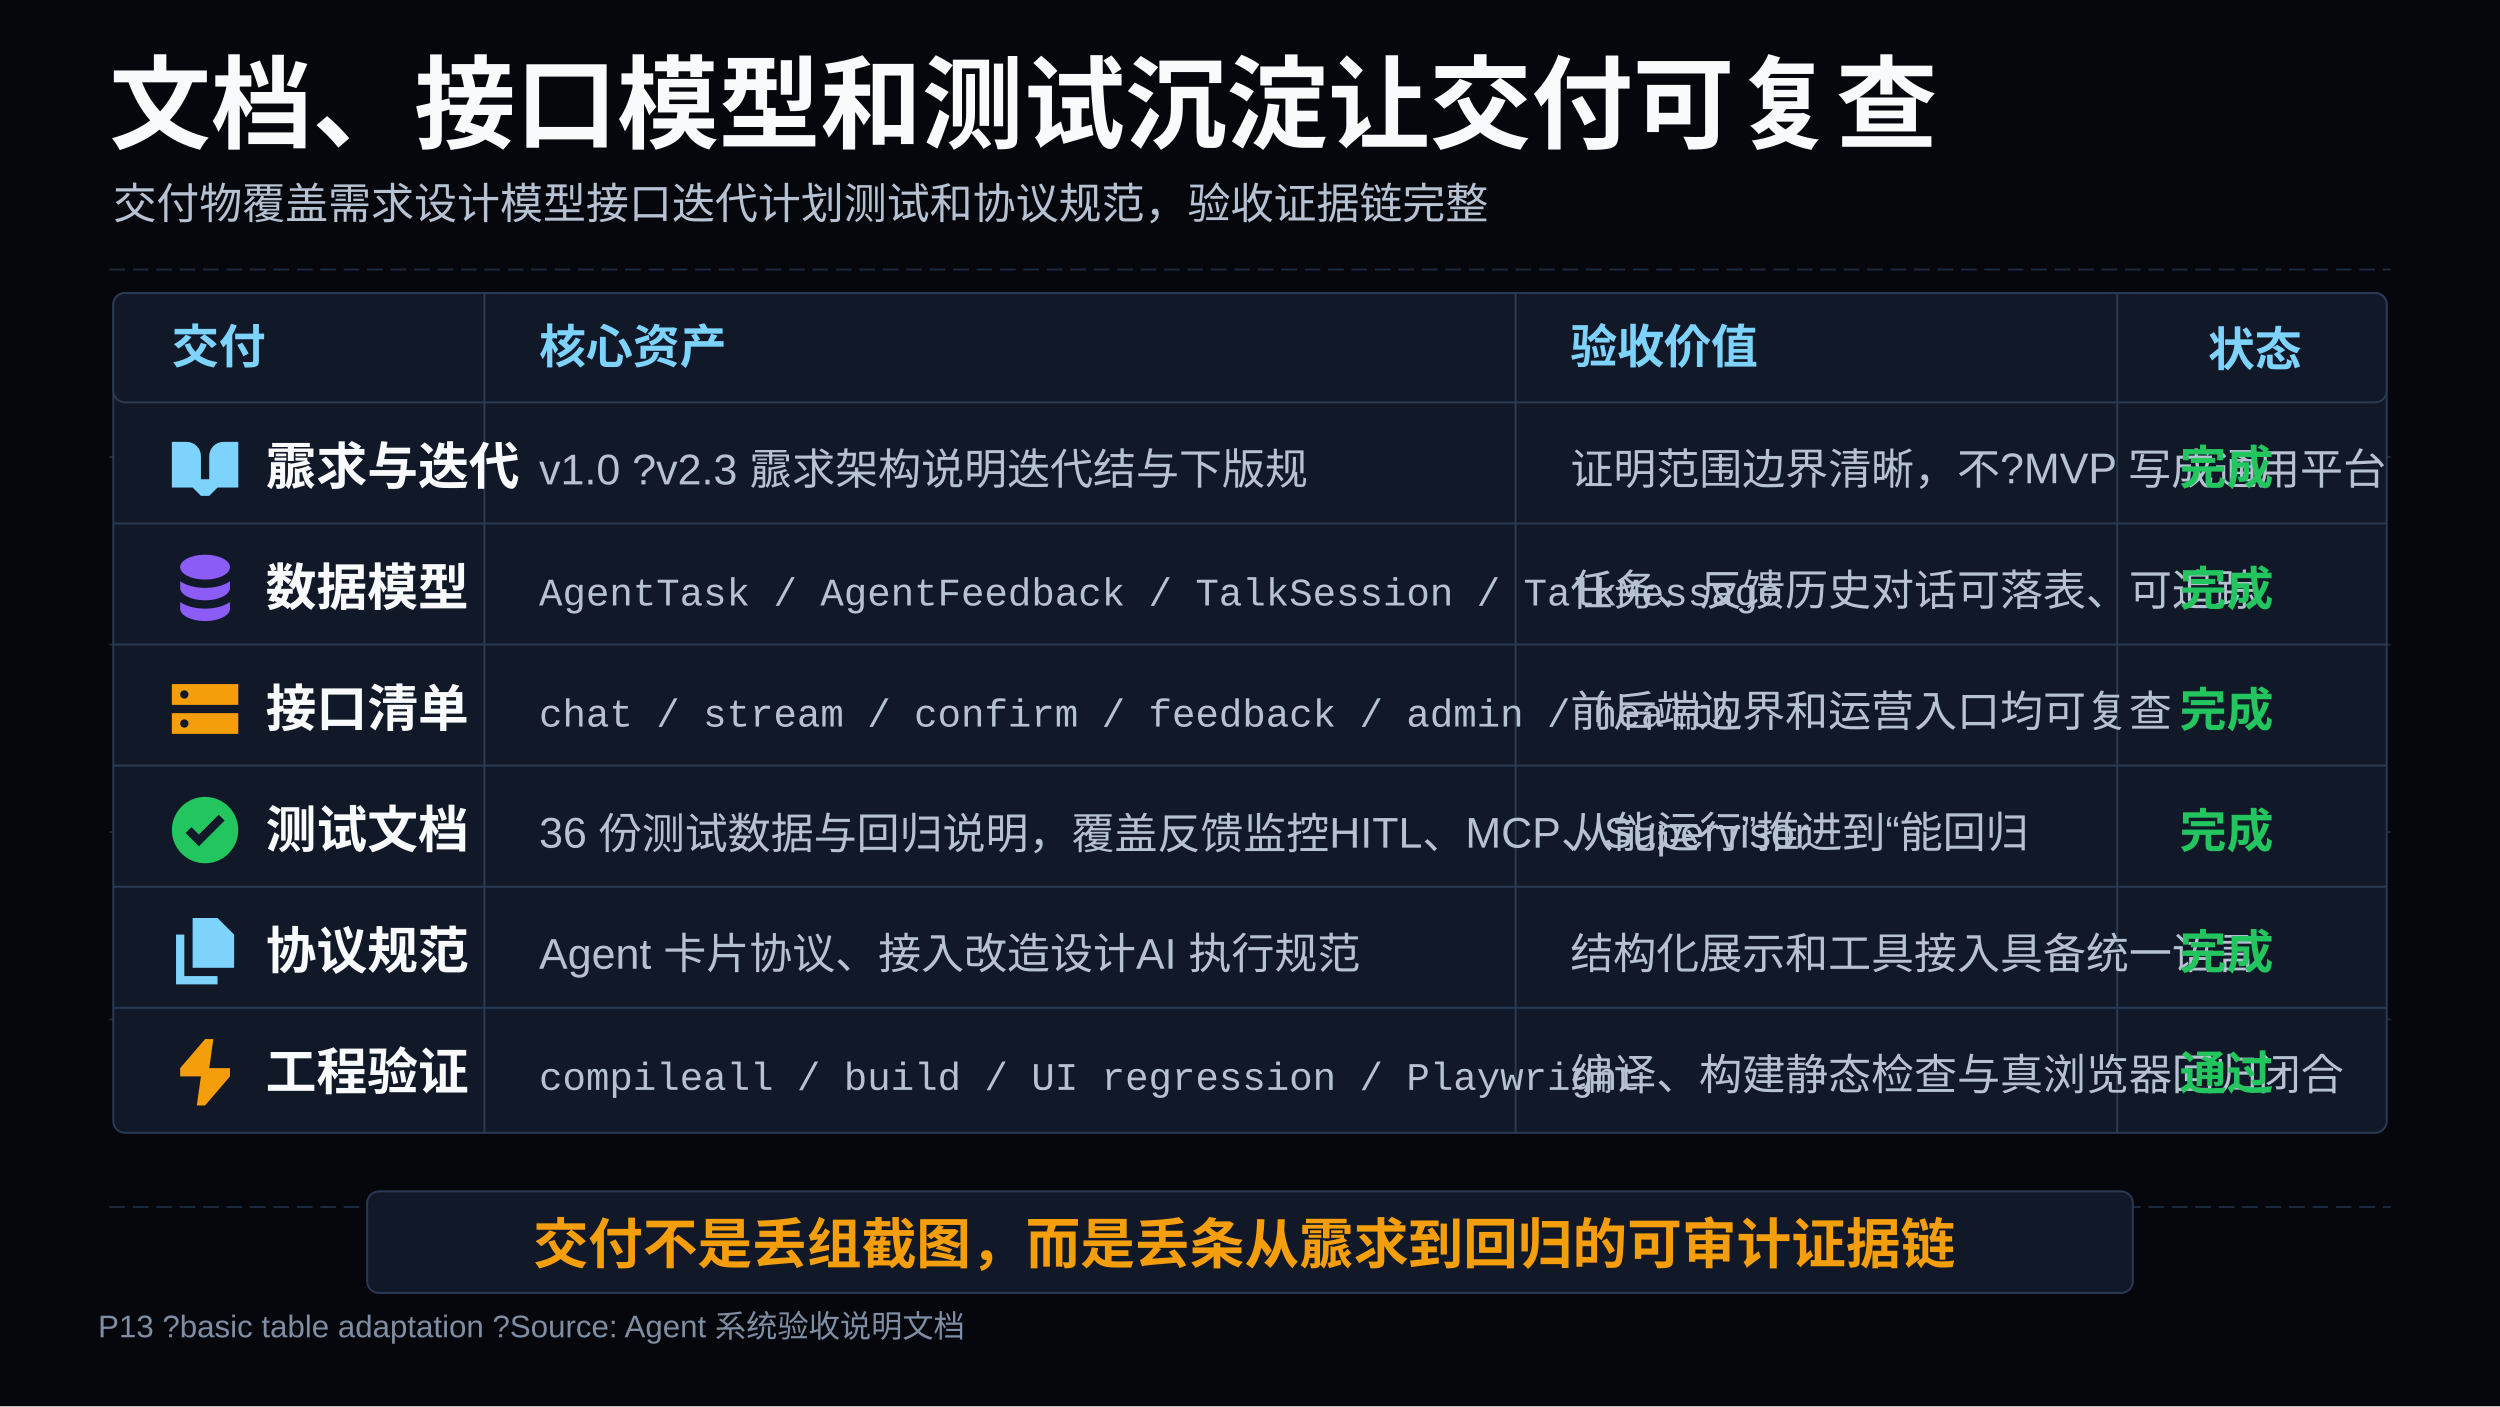
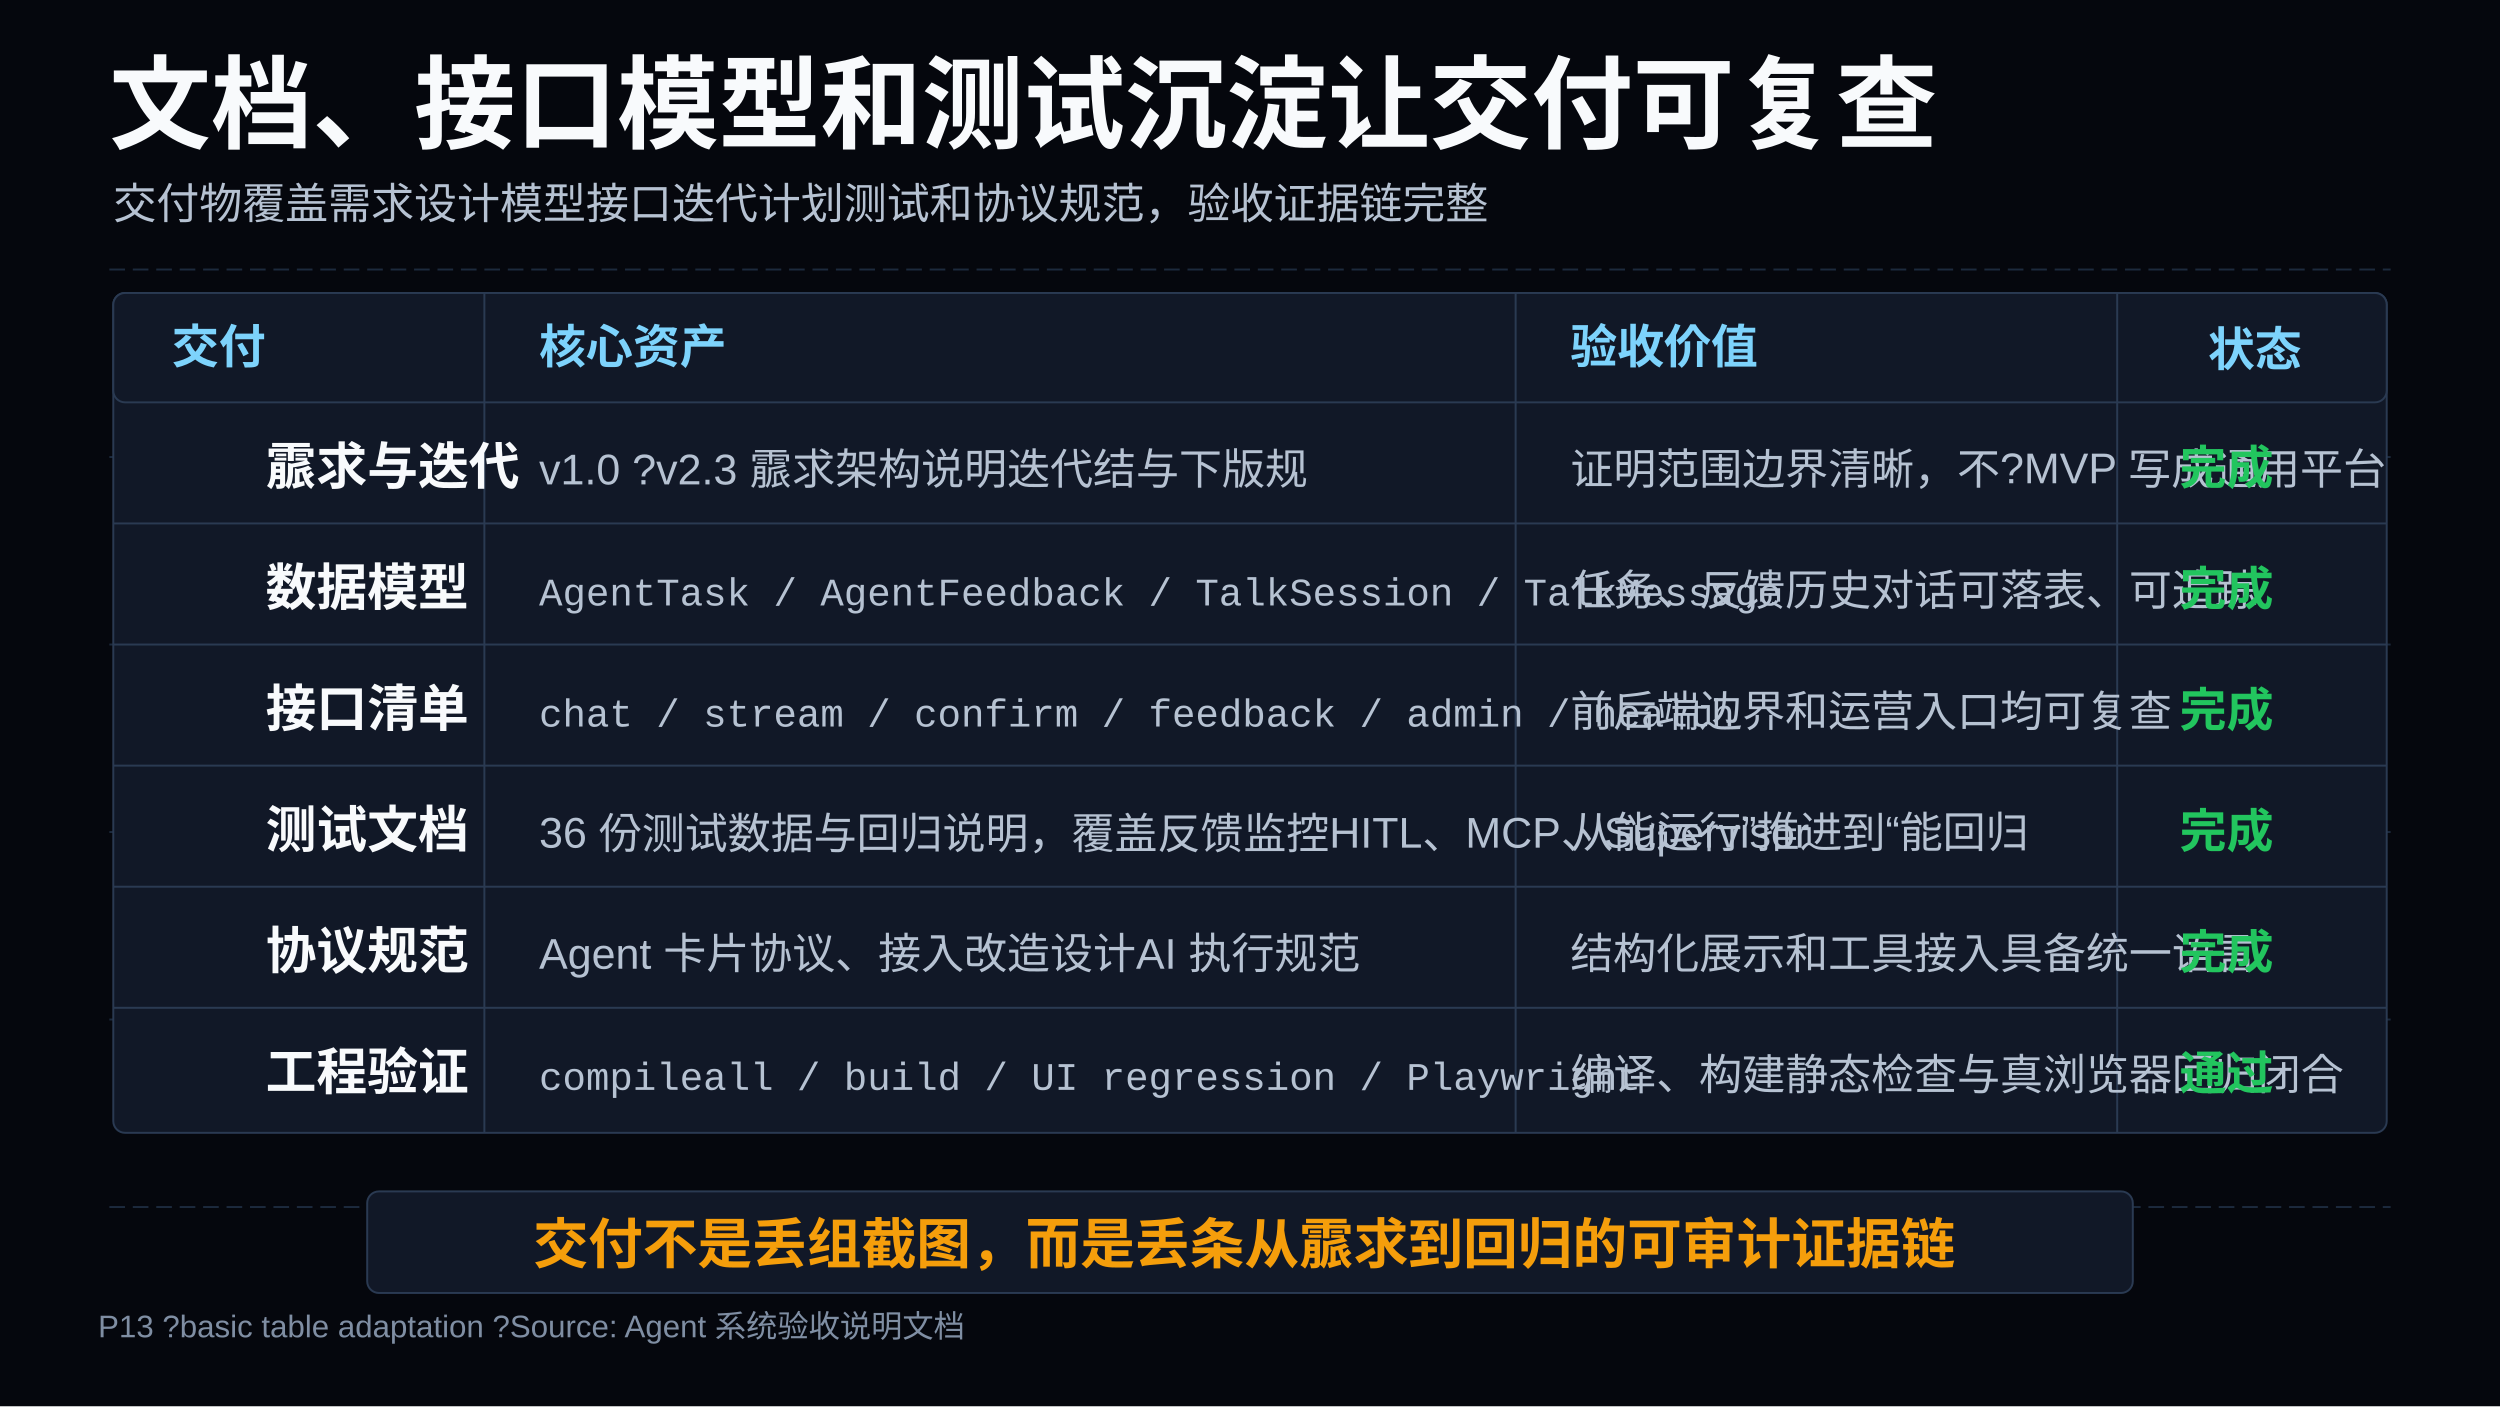
<svg xmlns="http://www.w3.org/2000/svg" viewBox="0 0 1280 720" width="1280" height="720">
  <g id="background">
    <rect width="1280" height="720" fill="#05070D" />
    <path d="M56 138H1224 M56 234H1224 M56 330H1224 M56 426H1224 M56 522H1224 M56 618H1224" stroke="#1C2A3D" stroke-width="1" stroke-dasharray="8,4" />
  </g>
  <g id="header">
    <text x="56" y="72" font-family="&quot;Microsoft YaHei&quot;, Arial, sans-serif" font-size="52" font-weight="800" fill="#F8FAFC">文档、接口模型和测试沉淀让交付可复查</text>
    <text x="58" y="112" font-family="&quot;Microsoft YaHei&quot;, Arial, sans-serif" font-size="22" fill="#B6C2D2">交付物覆盖需求设计模型接口迭代计划测试和协议规范，验收证据链完整</text>
  </g>
  <g id="delivery-table">
-     <path fill="#111827" stroke="#2A3A52" d="M64,150 H1216 A6,6 0 0 1 1222,156 V574 A6,6 0 0 1 1216,580 H64 A6,6 0 0 1 58,574 V156 A6,6 0 0 1 64,150 Z" />
-     <path fill="#111827" stroke="#2A3A52" id="_edit_5" data-edit-target="true" data-edit-annotation="重排此区域：文本超出范围" d="M64,150 H1216 A6,6 0 0 1 1222,156 V200 A6,6 0 0 1 1216,206 H64 A6,6 0 0 1 58,200 V156 A6,6 0 0 1 64,150 Z" />
+     <rect x="58" y="150" width="1164" height="430" rx="6" fill="#111827" stroke="#2A3A52" />
+     <rect x="58" y="150" width="1164" height="56" rx="6" fill="#111827" stroke="#2A3A52" id="_edit_5" data-edit-target="true" data-edit-annotation="重排此区域：文本超出范围" />
    <text x="88" y="186" font-family="&quot;Microsoft YaHei&quot;, Arial, sans-serif" font-size="24" font-weight="800" fill="#7DD3FC">交付</text>
    <text x="276" y="186" font-family="&quot;Microsoft YaHei&quot;, Arial, sans-serif" font-size="24" font-weight="800" fill="#7DD3FC">核心资产</text>
    <text x="804" y="186" font-family="&quot;Microsoft YaHei&quot;, Arial, sans-serif" font-size="24" font-weight="800" fill="#7DD3FC">验收价值</text>
    <text x="1154.458" y="187.446" text-anchor="middle" font-family="&quot;Microsoft YaHei&quot;, Arial, sans-serif" font-size="24" font-weight="800" fill="#7DD3FC">状态</text>
    <line x1="248" y1="150" x2="248" y2="580" stroke="#2A3A52" />
    <line x1="776" y1="150" x2="776" y2="580" stroke="#2A3A52" />
    <line x1="1084" y1="150" x2="1084" y2="580" stroke="#2A3A52" />
    <path d="M58 268H1222 M58 330H1222 M58 392H1222 M58 454H1222 M58 516H1222" stroke="#2A3A52" />
  </g>
  <g id="row-requirements">
-     <g transform="translate(88, 222) scale(2.125)" fill="#7DD3FC">
-       <path d="M0 2H3.586C4.491 2 5.36 2.36 6 3C6.64 3.64 7 4.509 7 5.414V11H9V5.414C9 4.509 9.36 3.64 10 3C10.64 2.36 11.509 2 12.414 2H16V13H11L9 15H7L5 13H0V2Z" />
-     </g>
+     <use data-icon="chunk-filled/book-open" x="88" y="222" width="34" height="34" fill="#7DD3FC" />
    <text x="136" y="248" font-family="&quot;Microsoft YaHei&quot;, Arial, sans-serif" font-size="26" font-weight="800" fill="#F8FAFC">霢求与迭代</text>
    <text x="276" y="248" font-family="&quot;Microsoft YaHei&quot;, Arial, sans-serif" font-size="22" fill="#B6C2D2">v1.0 ?v2.3 霢求架构说明迭代结与下版规</text>
    <text x="804" y="248" font-family="&quot;Microsoft YaHei&quot;, Arial, sans-serif" font-size="22" fill="#B6C2D2">证明范围边界清晰，不?MVP 写成通用平台</text>
    <text x="1140" y="248" text-anchor="middle" font-family="&quot;Microsoft YaHei&quot;, Arial, sans-serif" font-size="24" font-weight="800" fill="#22C55E">完成</text>
  </g>
  <g id="row-models">
-     <g transform="translate(88, 284) scale(2.125)" fill="#8B5CF6">
-       <path d="M13.137 6.91C13.418 6.769 13.712 6.6 14 6.4V8C14 9.657 11.314 11 8 11C4.686 11 2 9.657 2 8V6.4C2.288 6.6 2.582 6.769 2.863 6.91C4.281 7.619 6.1 8 8 8C9.9 8 11.719 7.619 13.137 6.91Z" />
-       <path d="M2 11.4V13C2 14.657 4.686 16 8 16C11.314 16 14 14.657 14 13V11.4C13.712 11.6 13.418 11.77 13.137 11.91C11.719 12.619 9.9 13 8 13C6.1 13 4.281 12.619 2.863 11.91C2.582 11.77 2.288 11.6 2 11.4Z" />
-       <path d="M8 0C11.314 0 14 1.343 14 3C14 4.657 11.314 6 8 6C4.686 6 2 4.657 2 3C2 1.343 4.686 0 8 0Z" />
-     </g>
+     <use data-icon="chunk-filled/database" x="88" y="284" width="34" height="34" fill="#8B5CF6" />
    <text x="136" y="310" font-family="&quot;Microsoft YaHei&quot;, Arial, sans-serif" font-size="26" font-weight="800" fill="#F8FAFC">数据模型</text>
    <text x="276" y="310" font-family="Consolas, &quot;Microsoft YaHei&quot;, &quot;Courier New&quot;, monospace" font-size="20" fill="#B6C2D2">AgentTask / AgentFeedback / TalkSession / TalkMessage</text>
    <text x="804" y="310" font-family="&quot;Microsoft YaHei&quot;, Arial, sans-serif" font-size="22" fill="#B6C2D2">任务、反馈历史对话可落表、可追踪</text>
    <text x="1140" y="310" text-anchor="middle" font-family="&quot;Microsoft YaHei&quot;, Arial, sans-serif" font-size="24" font-weight="800" fill="#22C55E">完成</text>
  </g>
  <g id="row-apis">
-     <g transform="translate(88, 346) scale(2.125)" fill="#F59E0B">
-       <path fill-rule="evenodd" clip-rule="evenodd" d="M16 2H0V7H16V2ZM4 4.5C4 5.052 3.552 5.5 3 5.5C2.448 5.5 2 5.052 2 4.5C2 3.948 2.448 3.5 3 3.5C3.552 3.5 4 3.948 4 4.5Z" />
-       <path fill-rule="evenodd" clip-rule="evenodd" d="M16 9H0V14H16V9ZM3 12.5C3.552 12.5 4 12.052 4 11.5C4 10.948 3.552 10.5 3 10.5C2.448 10.5 2 10.948 2 11.5C2 12.052 2.448 12.5 3 12.5Z" />
-     </g>
+     <use data-icon="chunk-filled/server" x="88" y="346" width="34" height="34" fill="#F59E0B" />
    <text x="136" y="372" font-family="&quot;Microsoft YaHei&quot;, Arial, sans-serif" font-size="26" font-weight="800" fill="#F8FAFC">接口清单</text>
    <text x="276" y="372" font-family="Consolas, &quot;Microsoft YaHei&quot;, &quot;Courier New&quot;, monospace" font-size="20" fill="#B6C2D2">chat / stream / confirm / feedback / admin / health</text>
    <text x="804" y="372" font-family="&quot;Microsoft YaHei&quot;, Arial, sans-serif" font-size="22" fill="#B6C2D2">前后端边界和运营入口均可复查</text>
    <text x="1140" y="372" text-anchor="middle" font-family="&quot;Microsoft YaHei&quot;, Arial, sans-serif" font-size="24" font-weight="800" fill="#22C55E">完成</text>
  </g>
  <g id="row-tests">
-     <g transform="translate(88, 408) scale(2.125)" fill="#22C55E">
-       <path fill-rule="evenodd" clip-rule="evenodd" d="M8 16C12.418 16 16 12.418 16 8C16 3.582 12.418 0 8 0C3.582 0 0 3.582 0 8C0 12.418 3.582 16 8 16ZM12.707 5.707L11.293 4.293L6.5 9.086L4.707 7.293L3.293 8.707L6.5 11.914L12.707 5.707Z" />
-     </g>
+     <use data-icon="chunk-filled/circle-checkmark" x="88" y="408" width="34" height="34" fill="#22C55E" />
    <text x="136" y="434" font-family="&quot;Microsoft YaHei&quot;, Arial, sans-serif" font-size="26" font-weight="800" fill="#F8FAFC">测试文档</text>
    <text x="276" y="434" font-family="&quot;Microsoft YaHei&quot;, Arial, sans-serif" font-size="22" fill="#B6C2D2">36 份测试数据与回归说明，覆盖反馈监控HITL、MCP、Supervisor</text>
    <text x="804" y="434" font-family="&quot;Microsoft YaHei&quot;, Arial, sans-serif" font-size="22" fill="#B6C2D2">从能运行”推进到“能回归</text>
    <text x="1140" y="434" text-anchor="middle" font-family="&quot;Microsoft YaHei&quot;, Arial, sans-serif" font-size="24" font-weight="800" fill="#22C55E">完成</text>
  </g>
  <g id="row-protocols">
-     <g transform="translate(88, 470) scale(2.125)" fill="#7DD3FC">
-       <path d="M11 0H5V12H15V4L11 0Z" />
-       <path d="M1 4V16H11V14H3V4H1Z" />
-     </g>
+     <use data-icon="chunk-filled/files" x="88" y="470" width="34" height="34" fill="#7DD3FC" />
    <text x="136" y="496" font-family="&quot;Microsoft YaHei&quot;, Arial, sans-serif" font-size="26" font-weight="800" fill="#F8FAFC">协议规范</text>
    <text x="276" y="496" font-family="&quot;Microsoft YaHei&quot;, Arial, sans-serif" font-size="22" fill="#B6C2D2">Agent 卡片协议、接入改造设计AI 执行规范</text>
    <text x="804" y="496" font-family="&quot;Microsoft YaHei&quot;, Arial, sans-serif" font-size="22" fill="#B6C2D2">结构化展示和工具接入具备统一语言</text>
    <text x="1140" y="496" text-anchor="middle" font-family="&quot;Microsoft YaHei&quot;, Arial, sans-serif" font-size="24" font-weight="800" fill="#22C55E">完成</text>
  </g>
  <g id="row-build">
-     <g transform="translate(88, 532) scale(2.125)" fill="#F59E0B">
-       <path d="M9 7L10 0H8L2 7V9H7L6 16H8L14 9L14 7H9Z" />
-     </g>
+     <use data-icon="chunk-filled/bolt" x="88" y="532" width="34" height="34" fill="#F59E0B" />
    <text x="136" y="558" font-family="&quot;Microsoft YaHei&quot;, Arial, sans-serif" font-size="26" font-weight="800" fill="#F8FAFC">工程验证</text>
    <text x="276" y="558" font-family="Consolas, &quot;Microsoft YaHei&quot;, &quot;Courier New&quot;, monospace" font-size="20" fill="#B6C2D2">compileall / build / UI regression / Playwright</text>
    <text x="804" y="558" font-family="&quot;Microsoft YaHei&quot;, Arial, sans-serif" font-size="22" fill="#B6C2D2">编译、构建静态检查与真浏览器回归闭合</text>
    <text x="1140" y="558" text-anchor="middle" font-family="&quot;Microsoft YaHei&quot;, Arial, sans-serif" font-size="24" font-weight="800" fill="#22C55E">通过</text>
  </g>
  <g id="takeaway">
-     <path fill="#111827" stroke="#2A3A52" d="M194,610 H1086 A6,6 0 0 1 1092,616 V656 A6,6 0 0 1 1086,662 H194 A6,6 0 0 1 188,656 V616 A6,6 0 0 1 194,610 Z" />
+     <rect x="188" y="610" width="904" height="52" rx="6" fill="#111827" stroke="#2A3A52" />
    <text x="637.108" y="646.892" text-anchor="middle" font-family="&quot;Microsoft YaHei&quot;, Arial, sans-serif" font-size="28" font-weight="800" fill="#F59E0B">交付不是丢组截图，而是丢条从霢求到回归的可审计证据链</text>
  </g>
  <g id="footer">
    <text x="50.217" y="684.675" font-family="&quot;Microsoft YaHei&quot;, Arial, sans-serif" font-size="16" fill="#7F8EA3">P13 ?basic table adaptation ?Source: Agent 系统验收说明文档</text>
  </g>
</svg>
